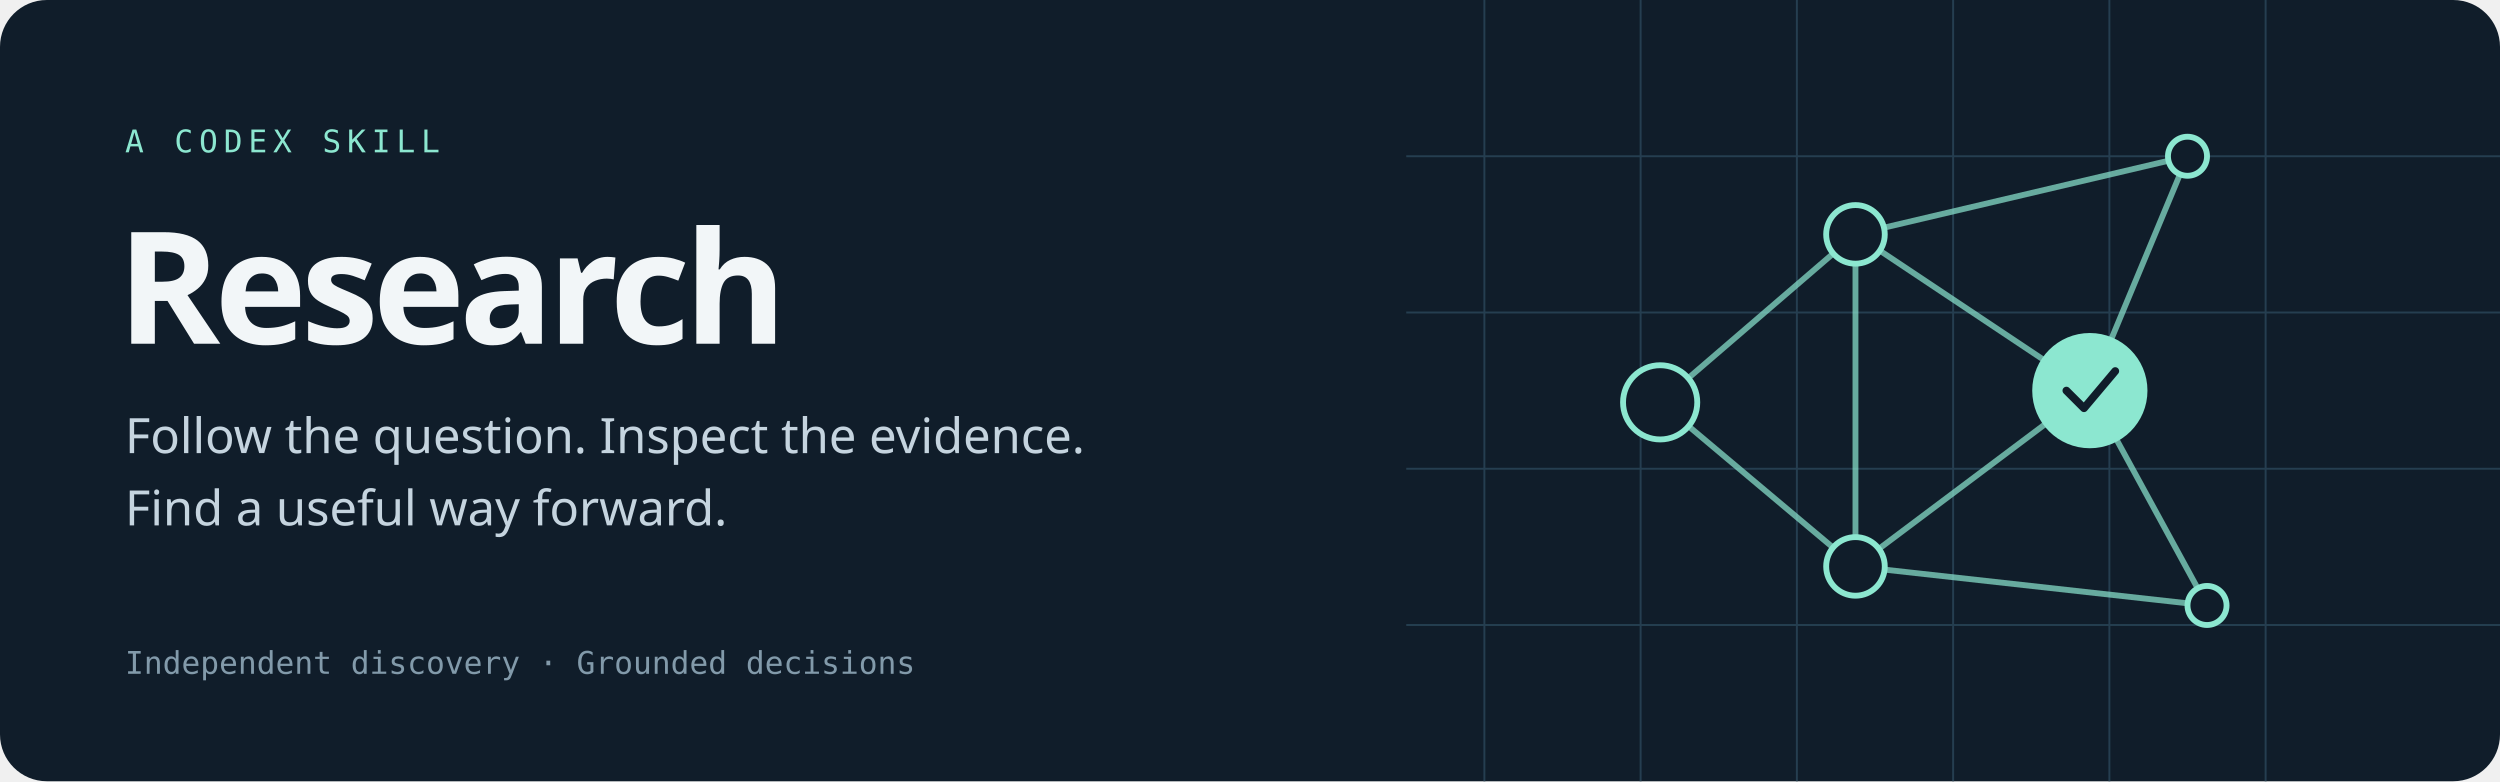
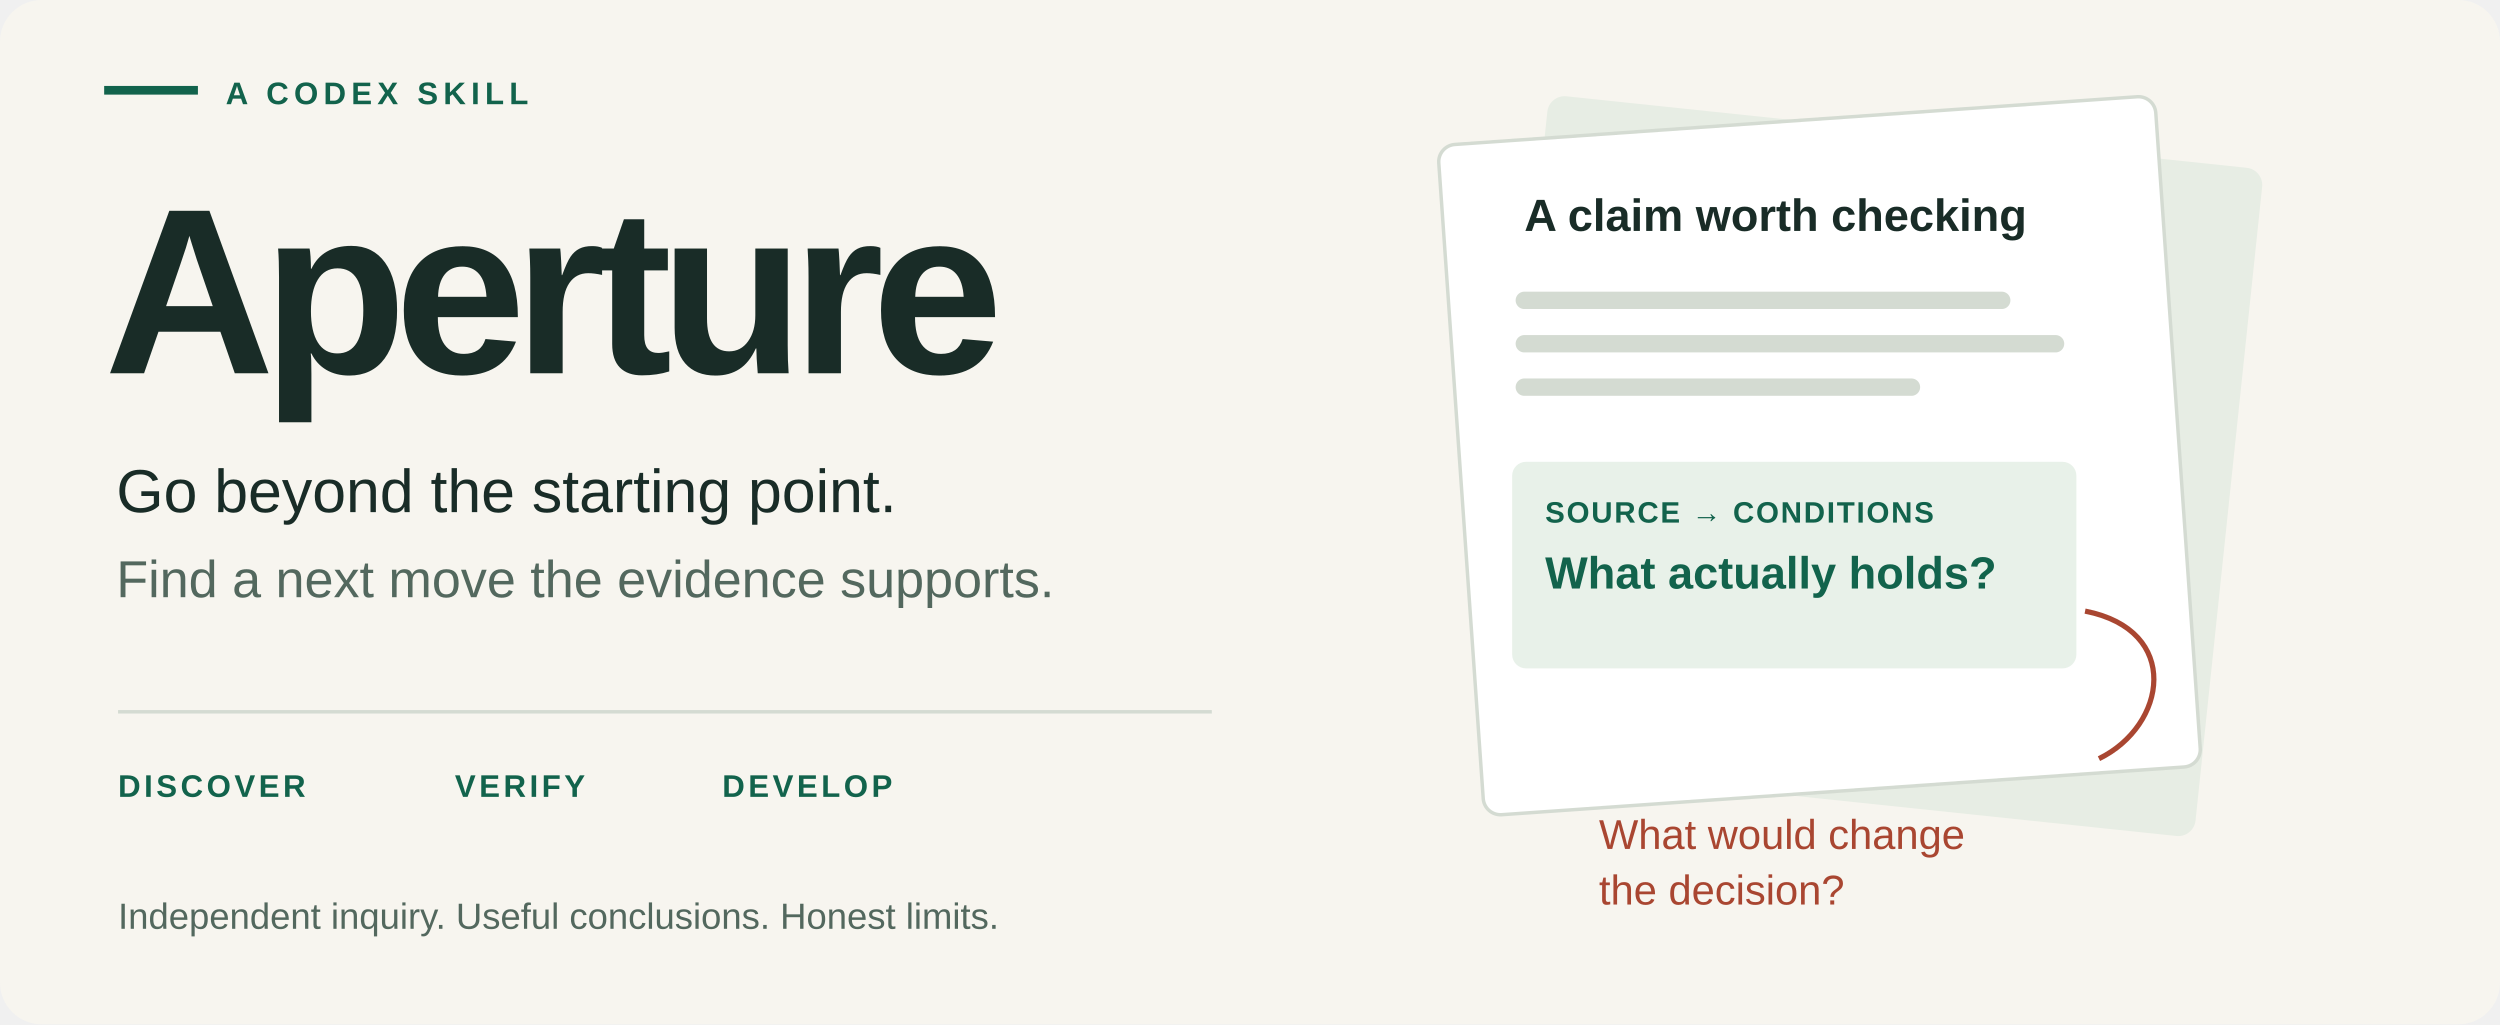
- <svg xmlns="http://www.w3.org/2000/svg" width="1280" height="400" viewBox="0 0 1280 400" role="img" aria-labelledby="title desc">
-   <rect width="1280" height="400" rx="24" fill="#101d2a" />
-   <g fill="none" stroke="#253e50" stroke-width="1">
-     <path d="M760 0v400m80-400v400m80-400v400m80-400v400m80-400v400m80-400v400M720 80h560M720 160h560M720 240h560M720 320h560" />
-   </g>
-   <text x="64" y="78" fill="#8ce7d0" font-family="ui-monospace,monospace" font-size="16" letter-spacing="3">A CODEX SKILL</text>
-   <text x="60" y="176" fill="#f2f6f8" font-family="system-ui,sans-serif" font-size="80" font-weight="700" letter-spacing="-3">Research</text>
-   <text x="64" y="232" fill="#c5d4df" font-family="system-ui,sans-serif" font-size="25">Follow the question. Inspect the evidence.</text>
-   <text x="64" y="269" fill="#c5d4df" font-family="system-ui,sans-serif" font-size="25">Find a useful way forward.</text>
-   <text x="64" y="345" fill="#829aaa" font-family="ui-monospace,monospace" font-size="16">Independent discovery · Grounded decisions</text>
-   <g stroke="#8ce7d0" stroke-width="3" fill="none">
-     <path d="M850 206l100-86 120 80-120 90-100-84m100-86v170m0-170 170-40m-50 120 50-120m-50 120 60 110m-180-20 180 20" opacity=".7" />
-     <circle cx="850" cy="206" r="19" fill="#101d2a" />
-     <circle cx="950" cy="120" r="15" fill="#101d2a" />
-     <circle cx="950" cy="290" r="15" fill="#101d2a" />
-     <circle cx="1120" cy="80" r="10" fill="#101d2a" />
-     <circle cx="1130" cy="310" r="10" fill="#101d2a" />
-     <circle cx="1070" cy="200" r="28" fill="#8ce7d0" />
-   </g>
-   <path d="m1058 200 9 9 16-19" stroke="#101d2a" stroke-width="4" fill="none" stroke-linecap="round" stroke-linejoin="round" />
+ <svg xmlns="http://www.w3.org/2000/svg" width="1440" height="590" viewBox="0 0 1440 590" role="img" aria-labelledby="title desc">
+   <defs>
+     <marker id="arrow" markerWidth="8" markerHeight="8" refX="6" refY="3" orient="auto-start-reverse">
+       <path d="M0 0 6 3 0 6" fill="none" stroke="#12634C" stroke-width="1.4" />
+     </marker>
+   </defs>
+   <rect width="1440" height="590" rx="24" fill="#F7F5EF" />
+   <path d="M60 52h54" stroke="#12634C" stroke-width="5" />
+   <text x="130" y="60" font-family="Arial,Helvetica,sans-serif" font-size="18" font-weight="700" fill="#12634C" letter-spacing="3">A CODEX SKILL</text>
+   <text x="60" y="215" font-family="Arial,Helvetica,sans-serif" font-size="136" font-weight="700" fill="#192C27" letter-spacing="-7">Aperture</text>
+   <text x="67" y="295" font-family="Arial,Helvetica,sans-serif" font-size="35" font-weight="400" fill="#192C27">Go beyond the starting point.</text>
+   <text x="67" y="344" font-family="Arial,Helvetica,sans-serif" font-size="30" font-weight="400" fill="#53685E">Find a next move the evidence supports.</text>
+   <path d="M68 410h630" stroke="#D4DBD2" stroke-width="2" />
+   <text x="68" y="459" font-family="Arial,Helvetica,sans-serif" font-size="18" font-weight="700" fill="#12634C" letter-spacing="2">DISCOVER</text>
+   <text x="262" y="459" font-family="Arial,Helvetica,sans-serif" font-size="18" font-weight="700" fill="#12634C" letter-spacing="2">VERIFY</text>
+   <text x="416" y="459" font-family="Arial,Helvetica,sans-serif" font-size="18" font-weight="700" fill="#12634C" letter-spacing="2">DEVELOP</text>
+   <text x="68" y="535" font-family="Arial,Helvetica,sans-serif" font-size="21" font-weight="400" fill="#53685E">Independent inquiry. Useful conclusions. Honest limits.</text>
+   <rect x="871" y="75" width="414" height="387" rx="10" fill="#E7EDE4" transform="rotate(6 1078 268)" />
+   <rect x="841" y="69" width="414" height="387" rx="10" fill="#FFFFFF" stroke="#D4DBD2" stroke-width="2" transform="rotate(-4 1048 262)" />
+   <text x="878" y="133" font-family="Arial,Helvetica,sans-serif" font-size="26" font-weight="700" fill="#192C27">A claim worth checking</text>
+   <path d="M878 173h275" stroke="#D4DBD2" stroke-width="10" stroke-linecap="round" />
+   <path d="M878 198h306" stroke="#D4DBD2" stroke-width="10" stroke-linecap="round" />
+   <path d="M878 223h223" stroke="#D4DBD2" stroke-width="10" stroke-linecap="round" />
+   <rect x="871" y="266" width="325" height="119" rx="8" fill="#E8F1E9" />
+   <text x="890" y="301" font-family="Arial,Helvetica,sans-serif" font-size="17" font-weight="700" fill="#12634C" letter-spacing="1">SOURCE  →  CONDITIONS</text>
+   <text x="890" y="339" font-family="Arial,Helvetica,sans-serif" font-size="26" font-weight="700" fill="#12634C">What actually holds?</text>
+   <path d="M1201 352c56 11 47 66 8 85" stroke="#A94631" stroke-width="3" fill="none" />
+   <text x="921" y="489" font-family="Arial,Helvetica,sans-serif" font-size="24" font-weight="400" fill="#A94631">What would change</text>
+   <text x="921" y="521" font-family="Arial,Helvetica,sans-serif" font-size="24" font-weight="400" fill="#A94631">the decision?</text>
</svg>
